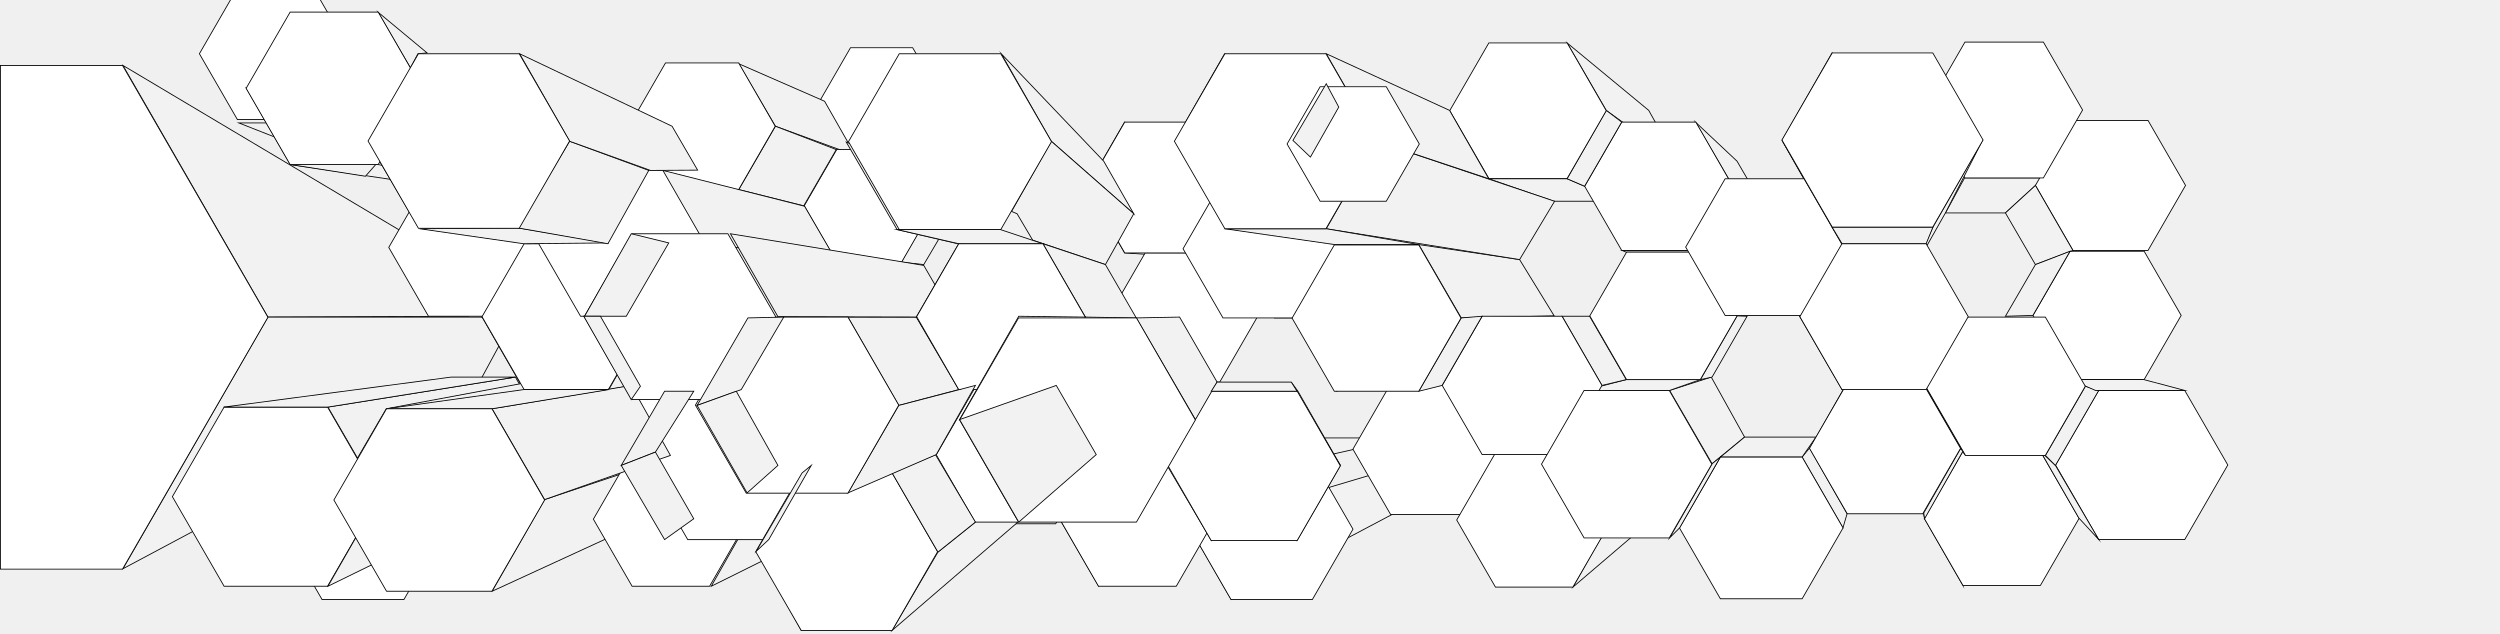
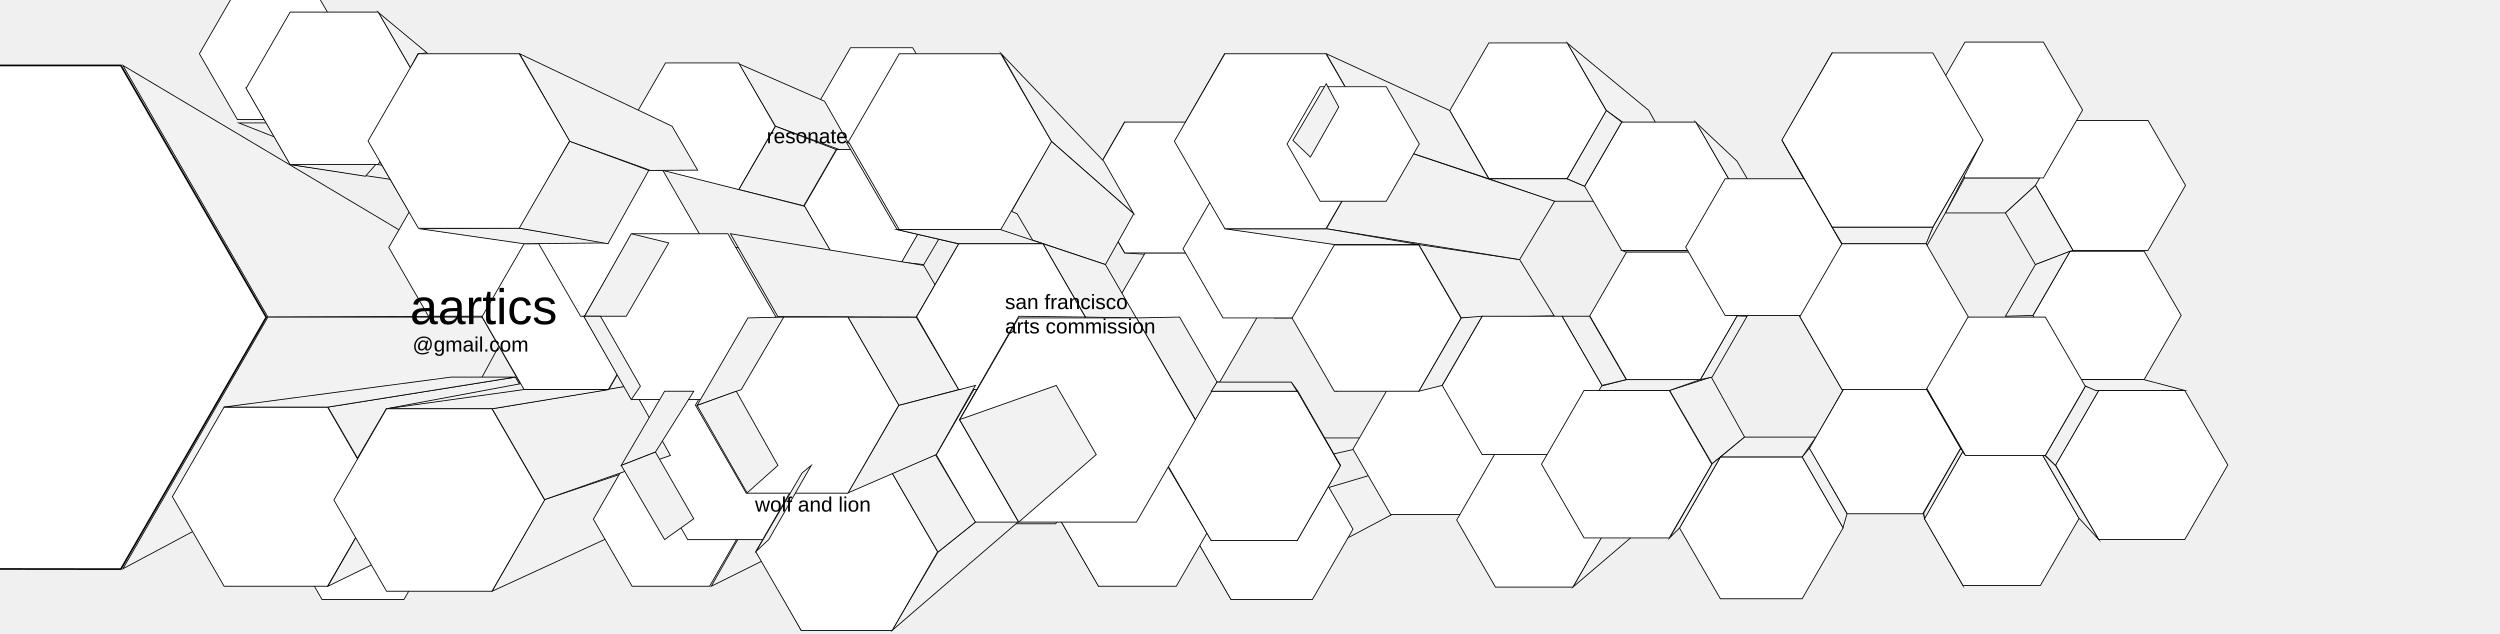
<svg xmlns="http://www.w3.org/2000/svg" width="3000" height="760" viewBox="0 0 3000 760">
  <defs>
    <style>
      .cls-1 {
        fill: #f2f2f2;
      }

-       .cls-1, .cls-2 {
+       .cls-1, .cls-2, .cls-3 {
        stroke: #000;
        stroke-miterlimit: 10;
      }

-       .cls-2 {
+       .cls-2, .cls-3 {
        fill: #fff;
+       }
+ 
+       .cls-3 {
+         stroke-width: 2px;
+       }
+ 
+       .cls-4 {
+         font-size: 25px;
+       }
+ 
+       .cls-4, .cls-5 {
+         font-family: ArialMT, Arial;
+       }
+ 
+       .cls-5 {
+         font-size: 60px;
      }
    </style>
  </defs>
  <g id="_07stage" data-name="07stage">
    <polygon id="s41" class="cls-1" points="1367.5 240.5 1408.5 307.5 1349.5 303.5 1304.5 224.5 1367.5 240.5" />
    <polygon id="s88" class="cls-1" points="2406.5 255.5 2334.5 255.5 2357.5 213.5 2452.5 213.5 2406.5 255.5" />
    <polygon id="s40" class="cls-1" points="1330.5 380.5 1375.5 303.5 1434.5 310.5 1393.5 379.5 1330.5 380.5" />
    <polygon id="s52" class="cls-1" points="1368.5 240.5 1408.5 169.5 1349.5 146.5 1304.5 224.5 1368.5 240.5" />
    <polygon id="s60" class="cls-1" points="1671.5 460.5 1700.5 450.5 1654.5 525.5 1626.5 539.5 1671.5 460.5" />
    <polygon id="s62" class="cls-1" points="1428.5 634.5 1656.5 566.5 1681.5 611.5 1477.5 719.5 1428.5 634.5" />
    <polygon id="s59" class="cls-1" points="1552.5 381.5 1603.5 469.5 1667.5 450.5 1625.5 381.5 1552.5 381.5" />
    <polygon id="s61" class="cls-1" points="1590.5 525.5 1672.5 525.5 1623.5 539.5 1574.5 550.5 1477.5 550.5 1590.5 525.5" />
    <polygon id="s57" class="cls-1" points="1763.5 254.5 1796.5 192.5 1469.5 64.5 1409.5 169.5 1763.5 254.5" />
    <polygon id="s56" class="cls-1" points="1796.5 316.5 1763.5 254.5 1409.5 169.5 1469.5 274.5 1796.5 316.5" />
    <polygon id="s94" class="cls-1" points="2297.5 564.5 2332.5 625.5 2355.5 702.5 2309.5 622.5 2297.5 564.5" />
    <polygon id="_42" data-name="42" class="cls-2" points="2448.48 541.5 2355.52 541.5 2309.05 622 2355.52 702.5 2448.48 702.5 2494.95 622 2448.48 541.5" />
    <polygon id="_50" data-name="50" class="cls-2" points="2577.61 144.5 2487.54 144.5 2442.5 222.5 2487.54 300.51 2577.61 300.51 2622.64 222.5 2577.61 144.5" />
    <polygon id="_49" data-name="49" class="cls-2" points="2572.96 301.5 2484.04 301.5 2439.59 378.5 2484.04 455.5 2572.96 455.5 2617.41 378.5 2572.96 301.5" />
    <polygon id="_48" data-name="48" class="cls-2" points="2621.67 468.5 2518.33 468.5 2466.65 558 2518.33 647.5 2621.67 647.5 2673.35 558 2621.67 468.5" />
    <polygon id="_51" data-name="51" class="cls-2" points="2452.05 50.5 2357.95 50.5 2310.89 132 2357.95 213.5 2452.05 213.5 2499.11 132 2452.05 50.5" />
    <polygon id="s87" class="cls-1" points="2299.5 317.5 2334.5 255.5 2379.5 167.5 2319.5 272.5 2299.5 317.5" />
    <polygon id="s90" class="cls-1" points="2406.5 255.5 2442.5 222.5 2487.5 300.5 2442.5 317.5 2406.5 255.5" />
    <polygon id="s92" class="cls-1" points="2164.5 214.5 2138.5 168.5 2198.5 63.5 2212.5 126.5 2164.5 214.5" />
    <polygon id="s91" class="cls-1" points="2210.5 292.5 2198.5 272.5 2138.5 168.5 2165.5 215.5 2210.5 292.5" />
    <polygon id="s89" class="cls-1" points="2442.5 317.5 2484.04 301.5 2439.5 378.5 2406.5 379.5 2442.5 317.5" />
    <polygon id="s85" class="cls-1" points="2494.5 621.5 2518.5 647.5 2466.5 558.5 2448.5 541.5 2494.5 621.5" />
    <polygon id="s84" class="cls-1" points="2162.5 548.5 2171.5 537.5 2216.5 616.5 2211.5 633.5 2162.5 548.5" />
    <polygon id="s82" class="cls-1" points="2003.5 468.5 2053.5 452.5 2093.5 524.5 2054.5 556.5 2003.5 468.5" />
    <polygon id="s80" class="cls-1" points="2040.5 455.5 2084.5 379.04 2096.5 379.5 2054.5 452.5 2040.5 455.5" />
    <polygon id="s79" class="cls-1" points="1901.5 468.5 1951.5 455.5 2040.5 455.5 2003.5 468.5 1901.5 468.5" />
    <polygon id="s78" class="cls-1" points="1874.5 379.5 1907.5 379.5 1951.5 455.5 1922.34 462.5 1874.5 379.5" />
    <polygon id="s77" class="cls-1" points="1887.5 704.5 1976.5 628.5 2012.5 566.5 1933.5 623.5 1887.5 704.5" />
    <polygon id="s76" class="cls-1" points="2034.5 146.5 2084.5 193.5 2120.5 255.5 2079.5 223.5 2034.5 146.5" />
    <polygon id="s75" class="cls-1" points="1880.5 51.5 1978.5 132.5 2012.5 193.5 1927.5 132.5 1880.5 51.5" />
    <polygon id="s73" class="cls-1" points="1786.5 214.5 1864.5 241.5 1943.5 241.5 1880.5 214.5 1786.5 214.5" />
    <polygon id="s70" class="cls-1" points="1702.5 293.5 1823.5 311.5 1865 379.04 1753.5 381.5 1702.5 293.5" />
    <polygon id="s68" class="cls-1" points="1951.5 302.65 1946.5 300.52 2034.5 300.52 2040.5 302.65 1951.5 302.65" />
    <polygon id="s66" class="cls-1" points="2502.5 463.5 2518.5 468.5 2466.5 558.5 2454.5 546.5 2502.5 463.5" />
    <polygon id="s67" class="cls-1" points="2572.5 455.5 2621.5 468.5 2514.5 468.5 2484.5 455.5 2572.5 455.5" />
    <polygon id="s97" class="cls-1" points="2179.5 524.5 2171.5 538.5 2216.5 459.5 2221.5 452.5 2179.5 524.5" />
    <polygon id="s95" class="cls-1" points="2307.5 459.5 2312.5 466.5 2358.5 546.5 2352.5 538.5 2307.5 459.5" />
    <polygon id="s93" class="cls-1" points="2352.5 538.5 2355.5 541.5 2309.5 622.5 2308.5 615.5 2352.5 538.5" />
    <polygon id="s58" class="cls-1" points="1602.5 298.5 1580.5 293.5 1529.5 381.5 1554.5 381.5 1602.5 298.5" />
    <polygon id="s35" class="cls-1" points="1447.5 303.5 1410.5 298.5 1458.5 381.5 1494.5 380.5 1447.5 303.5" />
    <polygon id="s36" class="cls-1" points="1442.5 299.5 1485.5 225.5 1458.5 215.5 1410.5 298.5 1442.5 299.5" />
    <polygon id="s83" class="cls-1" points="2064.5 548.5 2093.5 524.5 2179.15 524.5 2162.5 548.5 2064.5 548.5" />
    <polygon id="_45" data-name="45" class="cls-2" points="2307.32 459.5 2216.68 459.5 2171.36 538 2216.68 616.5 2307.32 616.5 2352.64 538 2307.32 459.5" />
    <polygon id="_39" data-name="39" class="cls-2" points="2040.31 302.5 1951.93 302.5 1907.74 379.04 1951.93 455.58 2040.31 455.58 2084.5 379.04 2040.31 302.5" />
    <polygon id="_37" data-name="37" class="cls-2" points="2034.96 146.5 1946.04 146.5 1901.59 223.5 1946.04 300.5 2034.96 300.5 2079.41 223.5 2034.96 146.5" />
    <polygon id="_36" data-name="36" class="cls-2" points="2164.84 214.5 2070.16 214.5 2022.82 296.5 2070.16 378.5 2164.84 378.5 2212.18 296.5 2164.84 214.5" />
    <polygon id="s86" class="cls-1" points="2210.5 292.5 2198.5 272.5 2319.5 272.5 2311.36 292.5 2210.5 292.5" />
    <polygon id="_44" data-name="44" class="cls-2" points="2319.33 63.5 2198.67 63.5 2138.33 168 2198.67 272.5 2319.33 272.5 2379.67 168 2319.33 63.5" />
    <polygon id="_43" data-name="43" class="cls-2" points="2454.42 380.5 2358.58 380.5 2310.66 463.5 2358.58 546.5 2454.42 546.5 2502.34 463.5 2454.42 380.5" />
    <polygon id="s96" class="cls-1" points="2210.5 467.5 2221.5 452.5 2181.5 379.04 2159.5 379.5 2210.5 467.5" />
    <polygon id="_46" data-name="46" class="cls-2" points="2311.36 292.5 2210.33 292.5 2159.81 380 2210.33 467.5 2311.36 467.5 2361.88 380 2311.36 292.5" />
    <polygon id="_47" data-name="47" class="cls-2" points="2162.57 548.5 2064.43 548.5 2015.35 633.5 2064.43 718.5 2162.57 718.5 2211.65 633.5 2162.57 548.5" />
    <polygon id="s81" class="cls-1" points="2003.5 645.5 2015.5 633.5 2064.43 548.5 2054.5 556.5 2003.5 645.5" />
    <polygon id="_26" data-name="26" class="cls-2" points="1463.67 303.5 1374.18 303.5 1329.43 381 1374.18 458.5 1463.67 458.5 1508.41 381 1463.67 303.5" />
    <polygon id="_27" data-name="27" class="cls-2" points="1440.32 146.5 1349.68 146.5 1304.36 225 1349.68 303.5 1440.32 303.5 1485.64 225 1440.32 146.5" />
    <polygon id="_28" data-name="28" class="cls-2" points="1563.42 215.5 1467.58 215.5 1419.66 298.5 1467.58 381.5 1563.42 381.5 1611.34 298.5 1563.42 215.5" />
    <polygon id="_33" data-name="33" class="cls-2" points="1759.42 460.56 1668.81 460.56 1623.5 539.03 1668.81 617.5 1759.42 617.5 1804.72 539.03 1759.42 460.56" />
    <polygon id="_32" data-name="32" class="cls-2" points="1887.48 543.5 1794.52 543.5 1748.05 624 1794.52 704.5 1887.48 704.5 1933.95 624 1887.48 543.5" />
    <polygon id="_41" data-name="41" class="cls-2" points="1874.42 379.5 1778.58 379.5 1730.66 462.5 1778.58 545.5 1874.42 545.5 1922.34 462.5 1874.42 379.5" />
    <polygon id="s74" class="cls-1" points="1880.5 214.5 1901.5 223.5 1946.04 146.5 1927.5 132.5 1880.5 214.5" />
    <polygon id="_38" data-name="38" class="cls-2" points="1880.54 51.5 1786.62 51.5 1739.66 132.84 1786.62 214.17 1880.54 214.17 1927.5 132.84 1880.54 51.5" />
    <polygon id="_40" data-name="40" class="cls-2" points="2003.1 468.5 1900.9 468.5 1849.81 557 1900.9 645.5 2003.1 645.5 2054.19 557 2003.1 468.5" />
    <polygon id="s71" class="cls-1" points="1702.5 469.5 1730.5 462.5 1778.5 379.5 1753.5 381.5 1702.5 469.5" />
    <polygon id="s69" class="cls-1" points="1651.5 169.5 1865.5 241.5 1823.5 311.5 1591.5 274.5 1651.5 169.5" />
    <polygon id="_35" data-name="35" class="cls-2" points="1702.52 293.96 1601.17 293.96 1550.5 381.73 1601.17 469.5 1702.52 469.5 1753.19 381.73 1702.52 293.96" />
    <polygon id="_34" data-name="34" class="cls-2" points="1574.79 550.5 1477.21 550.5 1428.43 635 1477.21 719.5 1574.79 719.5 1623.57 635 1574.79 550.5" />
    <polygon id="s55" class="cls-1" points="1702.5 293.5 1591.5 274.5 1469.5 274.5 1601.5 293.5 1702.5 293.5" />
    <polygon id="s72" class="cls-1" points="1591.5 64.5 1739.5 132.5 1786.5 214.5 1651.5 169.5 1591.5 64.5" />
    <polygon id="_31" data-name="31" class="cls-2" points="1591.12 64.5 1469.88 64.5 1409.26 169.5 1469.88 274.5 1591.12 274.5 1651.74 169.5 1591.12 64.5" />
    <polygon id="s110" class="cls-1" points="1035.5 193.5 1100.5 194.5 1101.5 186.5 1028.5 187.5 1035.5 193.5" />
    <polygon id="s1" class="cls-1" points="286.5 147.5 378.5 147.5 451.5 181.5 375.5 182.5 286.5 147.5" />
    <polygon id="_2" data-name="2" class="cls-2" points="376.11 -14.5 284.89 -14.5 239.28 64.5 284.89 143.5 376.11 143.5 421.72 64.5 376.11 -14.5" />
    <polygon id="s33" class="cls-1" points="147.5 78.5 321.5 380.5 562.5 379.5 513.5 296.5 147.5 78.5" />
    <polygon id="s32" class="cls-1" points="147.5 682.5 578.5 452.5 617.5 380.5 321.5 380.5 147.5 682.5" />
    <polygon id="s3" class="cls-1" points="393.5 488.5 455.5 595.5 659.5 525.5 618.5 452.5 393.5 488.5" />
    <polygon id="s20" class="cls-1" points="1019.5 170.5 1220.5 256.5 1253.5 193.5 1080.5 64.5 1019.5 170.5" />
    <polygon id="s23" class="cls-1" points="1222.5 379.5 1257.5 442.5 1150.5 467.5 1099.5 380.5 1222.5 379.5" />
    <polygon id="s50" class="cls-1" points="1017.5 380.5 1099.5 380.5 1150.5 467.5 1078.5 486.5 1017.5 380.5" />
    <polygon id="s19" class="cls-1" points="470.5 215.5 560.5 215.5 453.5 197.5 348.5 197.5 470.5 215.5" />
    <polygon id="s18" class="cls-1" points="441.5 169.5 578.5 206.5 628.5 292.5 502.5 273.5 441.5 169.5" />
    <polygon id="s17" class="cls-1" points="695.5 379.5 578.5 380.5 628.5 292.5 730.5 319.5 695.5 379.5" />
    <polygon id="s16" class="cls-1" points="695.5 379.5 731.5 440.5 628.5 467.5 578.5 380.5 695.5 379.5" />
    <polygon id="s15" class="cls-1" points="744.5 524.5 659.5 524.5 590.5 549.5 685.5 549.5 744.5 524.5" />
    <polygon id="s14" class="cls-1" points="463.5 490.5 731.5 440.5 699.5 504.5 400.5 598.5 463.5 490.5" />
    <polygon id="s9" class="cls-1" points="1108.5 194.5 1068.5 173.5 1108.5 104.5 1144.5 131.5 1108.5 194.5" />
    <polygon id="s8" class="cls-1" points="1108.5 194.5 1144.5 256.5 1108.5 242.5 1068.5 173.5 1108.5 194.5" />
    <polygon id="s7" class="cls-1" points="1144.5 256.5 1220.5 256.5 1188.5 242.5 1108.5 242.5 1144.5 256.5" />
    <polygon id="_9" data-name="9" class="cls-2" points="1095.2 57.28 1020.59 57.28 983.29 121.89 1020.59 186.5 1095.2 186.5 1132.5 121.89 1095.2 57.28" />
    <polygon id="s48" class="cls-1" points="1108.5 317.5 1081.5 314.5 1120.5 246.5 1144.5 256.5 1108.5 317.5" />
    <polygon id="s54" class="cls-1" points="886.5 76.5 989.5 121.5 1026.5 186.5 930.5 151.5 886.5 76.5" />
    <polygon id="_10" data-name="10" class="cls-2" points="1081.97 179.5 1004.03 179.5 965.06 247 1004.03 314.5 1081.97 314.5 1120.94 247 1081.97 179.5" />
    <polygon id="_5" data-name="5" class="cls-2" points="484.65 549.5 386.5 549.5 337.43 634.5 386.5 719.5 484.65 719.5 533.73 634.5 484.65 549.5" />
    <polygon id="s43" class="cls-1" points="590.5 709.5 777.5 623.5 823.5 542.5 653.5 599.5 590.5 709.5" />
    <polygon id="s53" class="cls-1" points="853.5 703.5 899.5 622.5 1037.5 567.5 1004.5 628.5 853.5 703.5" />
    <polygon id="_14" data-name="14" class="cls-2" points="851.5 542.5 758.52 542.5 712.05 623 758.52 703.5 851.48 703.5 897.95 623 851.5 542.5" />
    <polygon id="_13" data-name="13" class="cls-2" points="804.44 379.5 708.02 379.5 659.82 463 708.02 546.5 804.44 546.5 852.65 463 804.44 379.5" />
    <polygon id="s29" class="cls-1" points="1329 567.5 1271.5 622.5 1318.5 703.5 1363.5 628.5 1329 567.5" />
    <polygon id="_23" data-name="23" class="cls-2" points="1411.51 541.83 1318.17 541.83 1271.5 622.66 1318.17 703.5 1411.51 703.5 1458.18 622.66 1411.51 541.83" />
    <polygon id="s27" class="cls-1" points="1364.5 503.5 1434.5 504.5 1409.5 541.5 1318.5 541.5 1364.5 503.5" />
    <polygon id="s28" class="cls-1" points="1328.5 567.5 1364.5 503.5 1318.5 541.5 1271.5 622.5 1328.5 567.5" />
    <polygon id="_19" data-name="19" class="cls-2" points="1266.86 462.96 1171.29 462.96 1123.5 545.73 1171.29 628.5 1266.86 628.5 1314.65 545.73 1266.86 462.96" />
    <polygon id="s26" class="cls-1" points="961.5 756.5 1147.5 628.5 1109.5 567.5 909.5 661.5 961.5 756.5" />
    <polygon id="_15" data-name="15" class="cls-2" points="928.1 469.5 825.29 469.5 773.89 558.53 825.29 647.57 928.1 647.57 979.5 558.53 928.1 469.5" />
    <polygon id="s42" class="cls-1" points="886.5 227.5 964.5 247 1003.5 179.5 930.5 151.5 886.5 227.5" />
    <polygon id="_8" data-name="8" class="cls-2" points="886.38 75.5 798.62 75.5 754.74 151.5 798.62 227.5 886.38 227.5 930.26 151.5 886.38 75.5" />
    <polygon id="s2" class="cls-1" points="348.5 197.5 295.5 105.5 453.5 194.5 438.5 211.5 348.5 197.5" />
    <polygon id="_6" data-name="6" class="cls-2" points="609.57 214.29 514.19 214.29 466.5 296.9 514.19 379.5 609.57 379.5 657.26 296.9 609.57 214.29" />
    <polygon id="s45" class="cls-1" points="730.5 467.5 757.5 462.5 804.5 380.5 780.5 380 730.5 467.5" />
    <polygon id="_12" data-name="12" class="cls-2" points="729.98 292.5 628.95 292.5 578.43 380 628.95 467.5 729.98 467.5 780.5 380 729.98 292.5" />
    <polygon id="_11" data-name="11" class="cls-2" points="797.88 204.16 696.66 204.16 646.04 291.83 696.66 379.5 797.88 379.5 848.5 291.83 797.88 204.16" />
    <polygon id="s100" class="cls-1" points="795.5 204.5 845.5 291.5 1004.5 314.5 965.5 247.5 795.5 204.5" />
    <polygon id="s49" class="cls-1" points="876.5 280.5 1108.5 318.5 1144.5 380.51 933.5 380 876.5 280.5" />
    <polygon id="s4" class="cls-1" points="628.5 292.5 503.5 274.5 621.5 273.5 730.5 291.5 628.5 292.5" />
    <polygon id="_17" data-name="17" class="cls-2" points="1188.41 104.5 1108.74 104.5 1068.9 173.5 1108.74 242.5 1188.41 242.5 1228.25 173.5 1188.41 104.5" />
    <polygon id="s34" class="cls-1" points="453.5 14.5 512.5 63.5 501.5 64.5 492.5 81.5 453.5 14.5" />
    <polygon id="_3" data-name="3" class="cls-2" points="393.06 488.5 268.94 488.5 206.87 596 268.94 703.5 393.06 703.5 455.13 596 393.06 488.5" />
    <polygon id="_4" data-name="4" class="cls-2" points="453.83 14.5 348.17 14.5 295.35 106 348.17 197.5 453.83 197.5 506.65 106 453.83 14.5" />
    <polygon id="s107" class="cls-1" points="1201.5 64.5 1324.5 193.5 1360.5 256.5 1261.5 169.5 1201.5 64.5" />
    <polygon id="s106" class="cls-1" points="1201.5 275.5 1261.5 169.5 1360.5 256.5 1326.5 317.5 1251.57 292.32 1201.5 275.5" />
    <polygon id="s65" class="cls-1" points="967.5 558.5 1072.74 558.5 1065.5 567.5 956.5 567.5 967.5 558.5" />
    <polygon id="s21" class="cls-1" points="1220.5 256.5 1256.5 317.5 1076.5 275.5 1015.5 170.5 1220.5 256.5" />
    <polygon id="s30" class="cls-1" points="1150.5 292.5 1251.5 292.5 1200.5 275.5 1076.5 275.5 1150.5 292.5" />
    <polygon id="s22" class="cls-1" points="1256.5 317.5 1222.5 379.5 1099.5 380.5 1150.5 292.5 1256.5 317.5" />
    <polygon id="_24" data-name="24" class="cls-2" points="1200.91 64.5 1079.09 64.5 1018.18 170 1079.09 275.5 1200.91 275.5 1261.82 170 1200.91 64.5" />
    <polygon id="s102" class="cls-1" points="1070.5 756.5 1221.5 626.5 1170.5 626.5 1125.5 662.5 1070.5 756.5" />
    <polygon id="_21" data-name="21" class="cls-2" points="1070.56 567.5 961.44 567.5 906.88 662 961.44 756.5 1070.56 756.5 1125.12 662 1070.56 567.5" />
    <polygon id="s64" class="cls-1" points="1125.5 662.5 1070.5 567.5 1122.5 545.5 1170.5 626.5 1125.5 662.5" />
    <polygon id="s47" class="cls-1" points="621.5 273.5 683.5 169.5 778.5 204.5 729.5 292.5 621.5 273.5" />
    <polygon id="s46" class="cls-1" points="623.5 64.5 683.5 169.5 780.5 204.5 837.15 204.16 806.5 151.5 623.5 64.5" />
    <polygon id="s44" class="cls-1" points="653.5 599.5 804.5 546.5 757.5 462.5 590.5 490.5 653.5 599.5" />
    <polygon id="s5" class="cls-1" points="730.5 467.5 590.5 490.5 463.5 490.5 628.5 467.5 730.5 467.5" />
    <polygon id="s37" class="cls-1" points="1453.5 648.5 1458.5 622.5 1411.5 541.5 1400.5 558.5 1453.5 648.5" />
    <polygon id="s109" class="cls-1" points="1554.5 634.5 1556.5 648.5 1608.5 558.5 1603.5 550.5 1554.5 634.5" />
    <polygon id="s108" class="cls-1" points="1608.5 558.5 1589.5 527.5 1549.5 458.5 1557.5 469.5 1608.5 558.5" />
    <polygon id="_29" data-name="29" class="cls-2" points="1556.67 469.5 1453.33 469.5 1401.65 559 1453.33 648.5 1556.67 648.5 1608.35 559 1556.67 469.5" />
    <polygon id="s104" class="cls-1" points="1434.5 503.5 1460.5 458.5 1415.5 380.5 1363.5 381.5 1434.5 503.5" />
    <polygon id="_7" data-name="7" class="cls-2" points="623.04 64.5 502.11 64.5 441.65 169.22 502.11 273.95 623.04 273.95 683.5 169.22 623.04 64.5" />
    <polygon id="s105" class="cls-1" points="1326.5 317.5 1363.5 381.5 1302.5 380.5 1251.5 292.5 1326.5 317.5" />
    <polygon id="_22" data-name="22" class="cls-2" points="1251.52 292.5 1150.48 292.5 1099.96 380 1150.48 467.5 1251.52 467.5 1302.04 380 1251.52 292.5" />
    <polygon id="s103" class="cls-1" points="1453.5 469.5 1556.5 469.5 1549.5 458.5 1460.5 458.5 1453.5 469.5" />
    <polygon id="s51" class="cls-1" points="1222.5 379.5 1151.5 503.5 1251.5 467.5 1302.5 380.5 1222.5 379.5" />
    <polygon id="s101" class="cls-1" points="1017.5 591.5 1123.5 545.5 1170.5 462.5 1078.5 486.5 1017.5 591.5" />
    <polygon id="s99" class="cls-1" points="590.5 549.5 455.5 595.5 393.5 703.5 534.5 634.5 590.5 549.5" />
    <polygon id="_18" data-name="18" class="cls-2" points="590.3 490.5 463.86 490.5 400.64 600 463.86 709.5 590.3 709.5 653.52 600 590.3 490.5" />
    <polygon id="_20" data-name="20" class="cls-2" points="1017.5 380.51 895.5 380.51 834.5 486.17 895.5 591.82 1017.5 591.82 1078.5 486.17 1017.5 380.51" />
    <polygon id="_30" data-name="30" class="cls-2" points="1363.72 381.5 1222.28 381.5 1151.55 504 1222.28 626.5 1363.72 626.5 1434.45 504 1363.72 381.5" />
    <polygon id="s98" class="cls-1" points="268.5 488.5 541.5 452.5 618.5 452.5 393.5 488.5 268.5 488.5" />
-     <polygon id="_1" data-name="1" class="cls-2" points="321.5 380.72 147.01 682.95 0.5 682.95 0.5 78.5 0.5 78.5 147.01 78.5 321.5 380.72" />
    <polygon id="_16" data-name="16" class="cls-2" points="873.45 280.5 758.55 280.5 701.11 380 758.55 479.5 873.45 479.5 930.89 380 873.45 280.5" />
    <polygon id="s11" class="cls-1" points="832.5 469.5 797.5 469.5 745.5 558.5 786.5 542.5 832.5 469.5" />
    <polygon id="s10" class="cls-1" points="797.5 647.5 832.5 622.5 786.5 542.5 745.5 558.5 797.5 647.5" />
    <polygon id="s6" class="cls-1" points="802.5 291.5 757.5 280.5 701.5 379.5 751.5 379.5 802.5 291.5" />
    <polygon id="s12" class="cls-1" points="720.5 379.5 700.5 379.5 757.5 479.5 768.5 463.5 720.5 379.5" />
    <polygon id="s25" class="cls-1" points="940.5 380.5 889.5 467.5 836.5 486.5 897.5 381.5 940.5 380.5" />
    <polygon id="s24" class="cls-1" points="883.5 469.5 933.5 558.5 896.5 591.5 836.5 486.5 883.5 469.5" />
    <polygon id="s31" class="cls-1" points="973.5 558.5 962.5 567.5 907.5 661.5 922.5 647.5 973.5 558.5" />
    <polygon id="s38" class="cls-1" points="1267.5 462.5 1315.5 545.5 1222.5 626.5 1151.5 503.5 1267.5 462.5" />
    <polygon id="_25" data-name="25" class="cls-2" points="1663.51 104.08 1584.17 104.08 1544.5 172.79 1584.17 241.5 1663.51 241.5 1703.17 172.79 1663.51 104.08" />
    <polygon id="s63" class="cls-1" points="1572.5 188.5 1606.5 128.5 1591.5 100.5 1551.5 168.5 1572.5 188.5" />
+     <polygon id="_1" data-name="1" class="cls-3" points="319.5 380.72 145.01 682.95 -204.5 682.5 -379.5 380.5 -204.5 78.5 145.01 78.5 319.5 380.72" />
+     <text class="cls-4" transform="translate(920 171.9)">resonate</text>
+     <text class="cls-5" transform="translate(492 388.96)">aartics</text>
+     <text class="cls-4" transform="translate(495 421.9)">@gmail.com</text>
+     <text class="cls-4" transform="translate(906 613.9)">wolf and lion</text>
+     <text class="cls-4" transform="translate(1206 370.9)">san francisco</text>
+     <text class="cls-4" transform="translate(1206 400.11)">arts commission</text>
  </g>
</svg>
